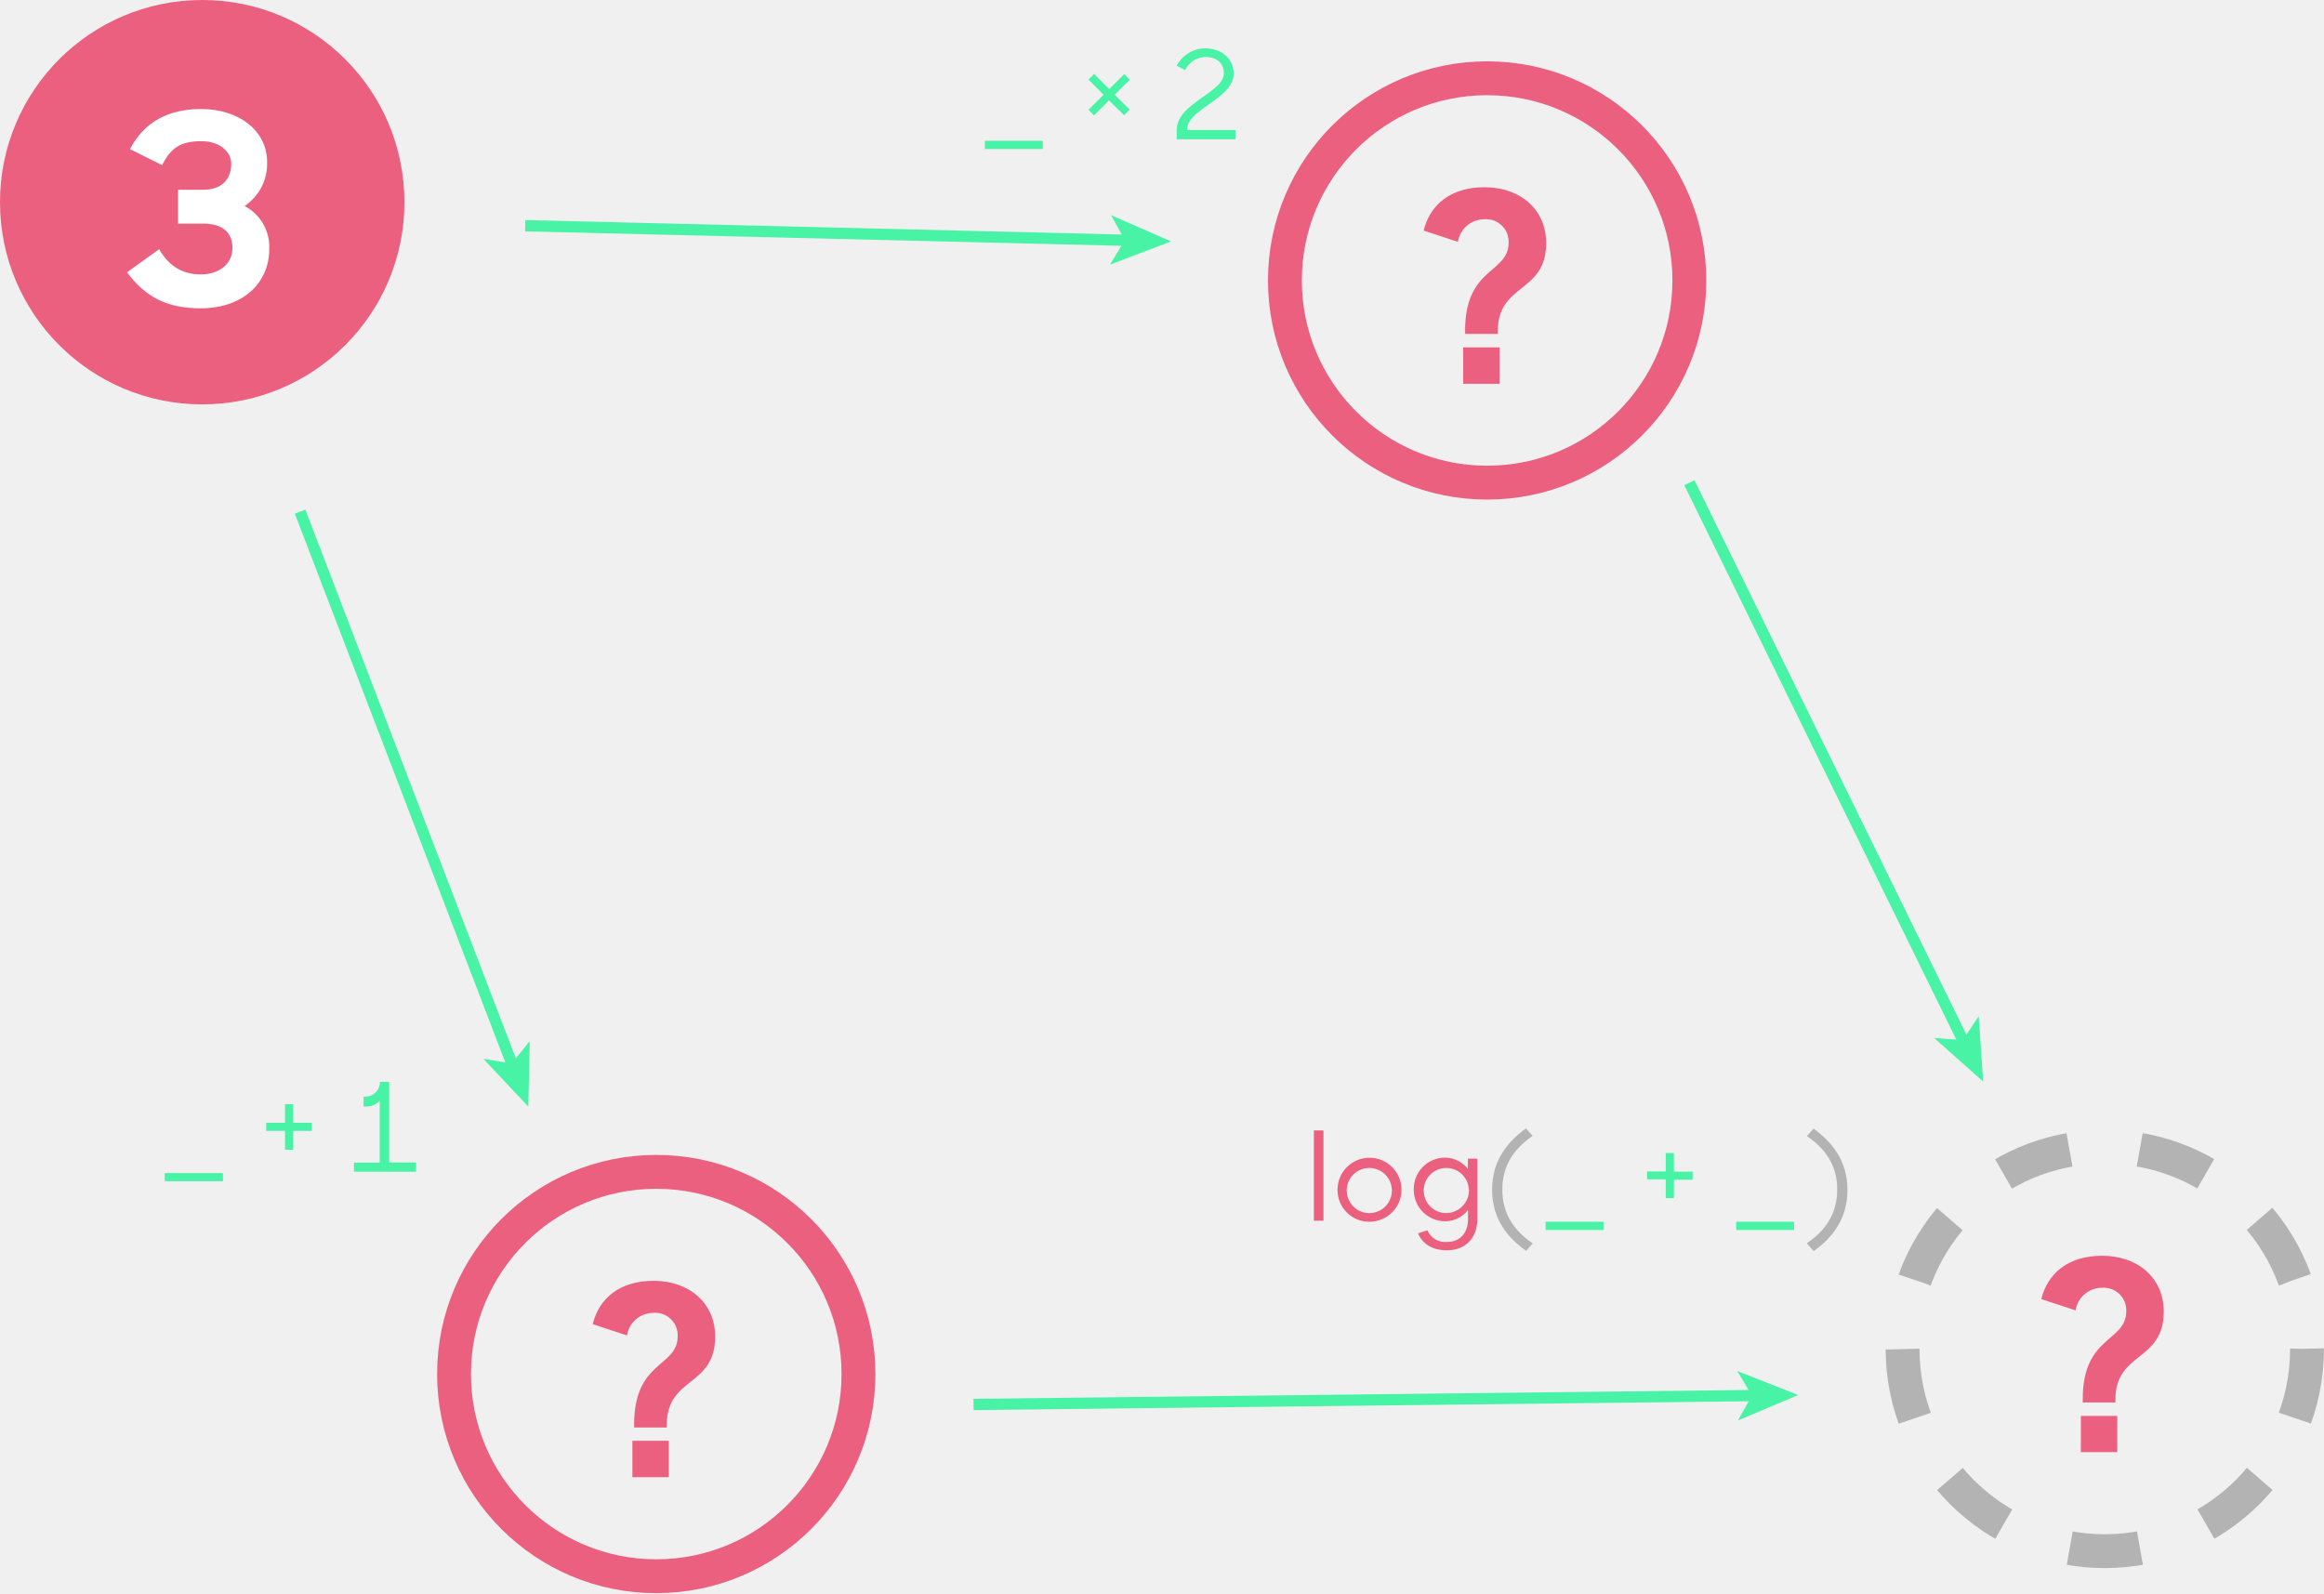
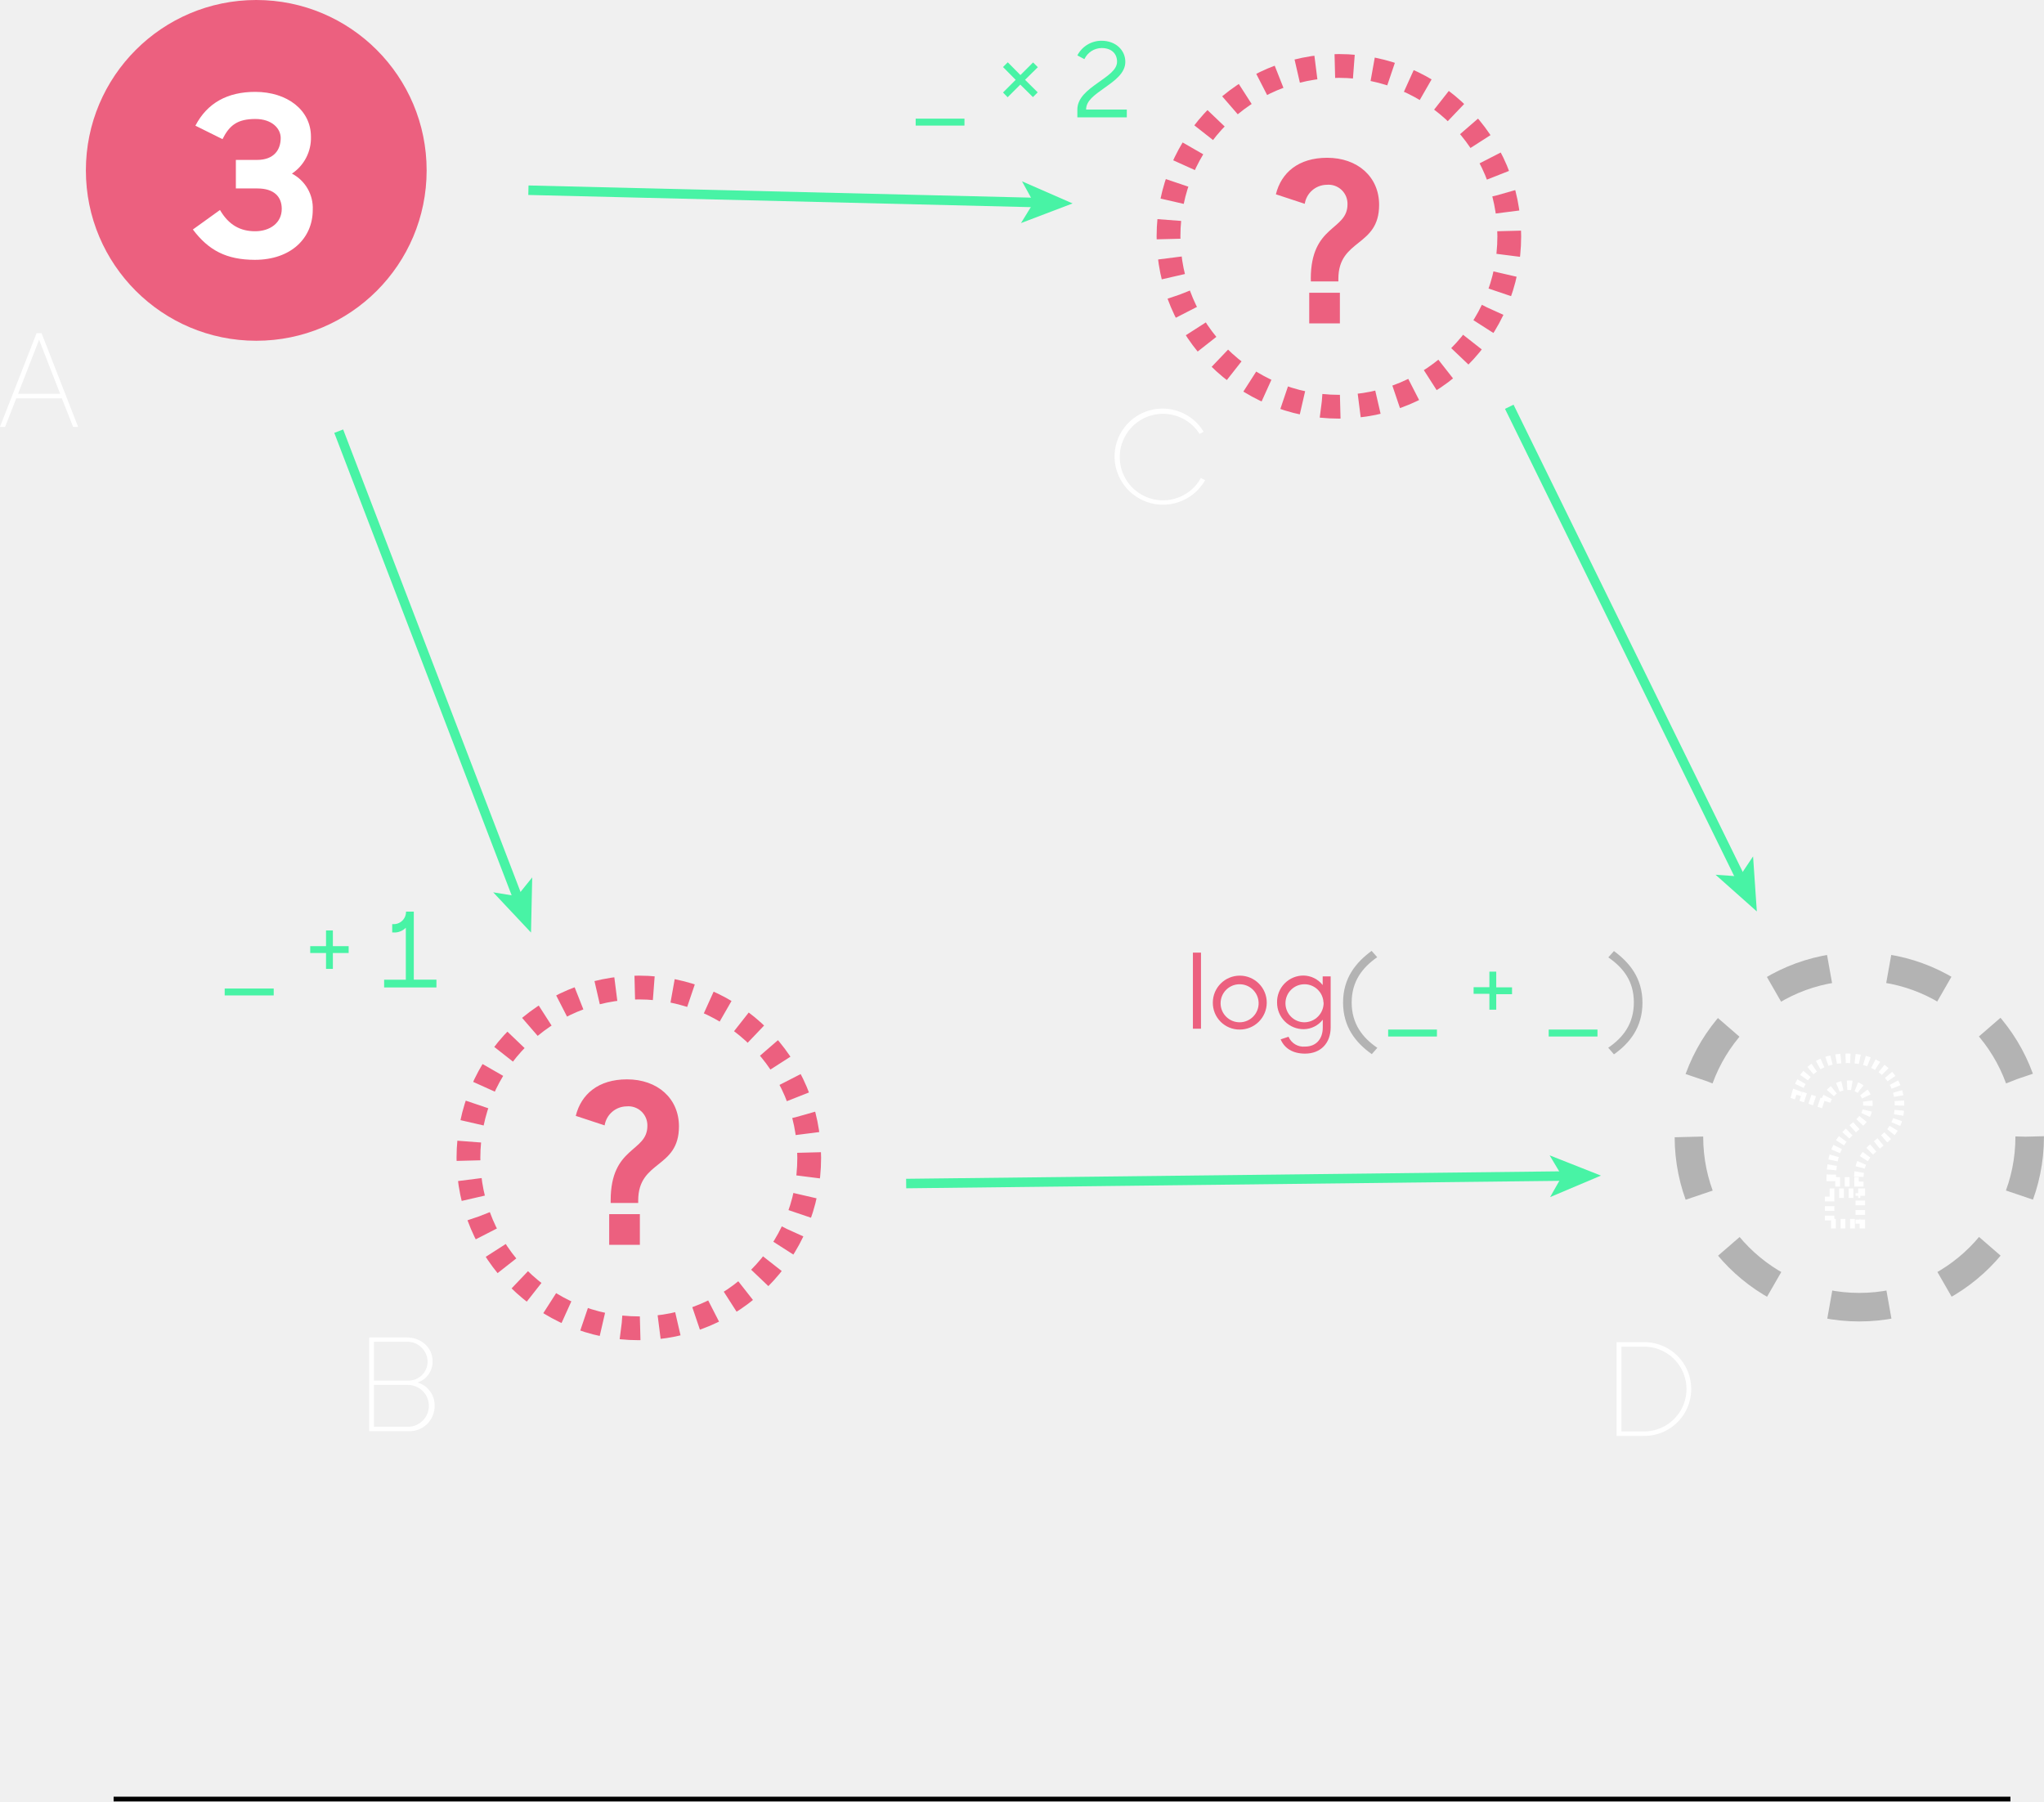
- <svg xmlns="http://www.w3.org/2000/svg" viewBox="0 0 411.78 282.33">
-   <circle cx="35.83" cy="35.83" r="35.83" style="fill:#ec607f" />
-   <path d="M239,173.93l5.7-4.1c1.84,3.16,4.28,4.47,7.39,4.47s5.6-1.74,5.6-4.71c0-2.54-1.6-4.29-5.13-4.29h-4.52v-6h4.43c3.67,0,5-2.21,5-4.61,0-2-1.84-4-5.32-4-3.77,0-5.46,1.32-6.92,4.24l-5.7-2.83c2.5-4.8,6.78-7.11,12.57-7.11,6.78,0,11.73,3.86,11.73,9.42a9,9,0,0,1-4,7.77,8.16,8.16,0,0,1,4.38,7.63c0,5.89-4.52,10.5-12.2,10.5C246.09,180.29,242.32,178.35,239,173.93Z" transform="translate(-216.5 -125.67)" style="fill:#fff" />
-   <circle cx="116.28" cy="243.5" r="35.83" style="fill:none;stroke:#ec607f;stroke-miterlimit:10;stroke-width:6px" />
-   <path d="M328.86,378.11c0-11.44,7.72-10.08,7.72-15.68a4,4,0,0,0-4.38-4.1,4.74,4.74,0,0,0-4.61,4l-6.07-2c1.13-4.57,4.76-7.68,10.78-7.68,6.4,0,10.92,4,10.92,9.89,0,8.95-8.57,7.06-8.57,15.59v0.52h-5.79v-0.52ZM328.53,381H335v6.45h-6.45V381Z" transform="translate(-216.5 -125.67)" style="fill:#ec607f" />
-   <circle cx="263.5" cy="49.7" r="35.83" style="fill:none;stroke:#ec607f;stroke-miterlimit:10;stroke-width:6px" />
-   <path d="M476.09,184.31c0-11.44,7.72-10.08,7.72-15.68a4,4,0,0,0-4.38-4.1,4.74,4.74,0,0,0-4.61,4l-6.07-2c1.13-4.57,4.76-7.68,10.78-7.68,6.4,0,10.93,4,10.93,9.89,0,8.95-8.57,7.06-8.57,15.59v0.52h-5.79v-0.52Zm-0.33,2.92h6.45v6.45h-6.45v-6.45Z" transform="translate(-216.5 -125.67)" style="fill:#ec607f" />
-   <circle cx="372.94" cy="239.06" r="35.83" style="fill:none;stroke:#b3b3b3;stroke-miterlimit:10;stroke-width:6px;stroke-dasharray:12.505,12.505" />
-   <path d="M585.53,373.67c0-11.44,7.72-10.08,7.72-15.68a4,4,0,0,0-4.38-4.1,4.74,4.74,0,0,0-4.61,4l-6.07-2c1.13-4.57,4.76-7.68,10.78-7.68,6.4,0,10.92,4,10.92,9.89,0,8.95-8.57,7.06-8.57,15.59v0.52h-5.79v-0.52Zm-0.33,2.92h6.45V383H585.2v-6.45Z" transform="translate(-216.5 -125.67)" style="fill:#ec607f" />
-   <line x1="53.17" y1="90.67" x2="90.88" y2="188.99" style="fill:none;stroke:#48f3a5;stroke-miterlimit:10;stroke-width:2px" />
-   <polygon points="93.61 196.11 85.66 187.65 90.68 188.46 93.86 184.51 93.61 196.11" style="fill:#48f3a5" />
-   <line x1="93.06" y1="40" x2="199.88" y2="42.59" style="fill:none;stroke:#48f3a5;stroke-miterlimit:10;stroke-width:2px" />
-   <polygon points="207.5 42.78 196.65 46.91 199.31 42.58 196.87 38.13 207.5 42.78" style="fill:#48f3a5" />
-   <line x1="172.5" y1="248.89" x2="310.99" y2="247.31" style="fill:none;stroke:#48f3a5;stroke-miterlimit:10;stroke-width:2px" />
-   <polygon points="318.61 247.22 307.92 251.74 310.42 247.32 307.82 242.96 318.61 247.22" style="fill:#48f3a5" />
-   <line x1="299.33" y1="85.54" x2="348.03" y2="184.82" style="fill:none;stroke:#48f3a5;stroke-miterlimit:10;stroke-width:2px" />
-   <polygon points="351.39 191.67 342.71 183.95 347.78 184.31 350.6 180.09 351.39 191.67" style="fill:#48f3a5" />
-   <path d="M245.69,333.55H256V335H245.69v-1.46Z" transform="translate(-216.5 -125.67)" style="fill:#48f3a5" />
-   <path d="M263.67,324.64H267v-3.3h1.44v3.3h3.32v1.44h-3.32v3.34H267v-3.34h-3.32v-1.44Z" transform="translate(-216.5 -125.67)" style="fill:#48f3a5" />
-   <path d="M279.24,331.7h4.54V320.76a3.31,3.31,0,0,1-2.6,1h-0.26V320H281a2.58,2.58,0,0,0,2.82-2.62h1.64v14.3h4.76v1.64h-11V331.7Z" transform="translate(-216.5 -125.67)" style="fill:#48f3a5" />
-   <path d="M391,150.62h10.26v1.46H391v-1.46Z" transform="translate(-216.5 -125.67)" style="fill:#48f3a5" />
-   <path d="M409.37,145.12l2.66-2.66-2.66-2.69,1-1,2.66,2.69,2.66-2.66,1,1L414,142.45l2.66,2.64-1,1L413,143.46l-2.66,2.66Z" transform="translate(-216.5 -125.67)" style="fill:#48f3a5" />
-   <path d="M425,148.72c0-2.51,2.23-4.15,4.35-5.66,1.94-1.4,4-2.66,4-4.41s-1.22-2.88-3.25-2.88a4.06,4.06,0,0,0-3.62,2.34l-1.48-.79a5.71,5.71,0,0,1,5.09-3.08c3,0,5,2,5,4.43s-2.31,4-4.41,5.5-3.84,2.69-3.84,4.54v0h8.56v1.64H425v-1.68Z" transform="translate(-216.5 -125.67)" style="fill:#48f3a5" />
-   <path d="M449.25,326H451V342h-1.7V326Z" transform="translate(-216.5 -125.67)" style="fill:#ec607f" />
-   <path d="M453.49,336.5a5.67,5.67,0,1,1,5.66,5.68A5.61,5.61,0,0,1,453.49,336.5Zm9.63,0a4,4,0,1,0-4,4.15A4,4,0,0,0,463.12,336.5Z" transform="translate(-216.5 -125.67)" style="fill:#ec607f" />
-   <path d="M467,336.5a5.54,5.54,0,0,1,5.59-5.68,5.21,5.21,0,0,1,4,2V331h1.68v10.72c0,3.32-2.1,5.52-5.39,5.52-2.66,0-4.35-1.18-5.13-3l1.66-.55a3.42,3.42,0,0,0,3.47,2.07c2.38,0,3.73-1.66,3.73-4v-1.66a5.14,5.14,0,0,1-4,2A5.57,5.57,0,0,1,467,336.5Zm9.76,0a4,4,0,1,0-4.08,4.15A4.08,4.08,0,0,0,476.79,336.5Z" transform="translate(-216.5 -125.67)" style="fill:#ec607f" />
-   <path d="M480.88,336.5c0-5.22,2.75-8.47,6-10.87l1.18,1.33c-3.12,2.18-5.37,5.07-5.37,9.52s2.23,7.38,5.39,9.54l-1.16,1.33C483.61,345,480.88,341.7,480.88,336.5Z" transform="translate(-216.5 -125.67)" style="fill:#b3b3b3" />
-   <path d="M490.36,342.18h10.26v1.46H490.36v-1.46Z" transform="translate(-216.5 -125.67)" style="fill:#48f3a5" />
-   <path d="M508.33,333.27h3.32V330h1.44v3.3h3.32v1.44h-3.32V338h-1.44v-3.34h-3.32v-1.44Z" transform="translate(-216.5 -125.67)" style="fill:#48f3a5" />
-   <path d="M524.12,342.18h10.26v1.46H524.12v-1.46Z" transform="translate(-216.5 -125.67)" style="fill:#48f3a5" />
-   <path d="M536.66,327l1.18-1.33c3.25,2.4,6,5.66,6,10.87s-2.73,8.54-6,10.85L536.64,346c3.17-2.16,5.39-5.07,5.39-9.54S539.78,329.16,536.66,327Z" transform="translate(-216.5 -125.67)" style="fill:#b3b3b3" />
+ <svg xmlns="http://www.w3.org/2000/svg" viewBox="0 0 429.84 378.83">
+   <circle cx="53.89" cy="35.83" r="35.83" style="fill:#ec607f" />
+   <path d="M239,173.93l5.7-4.1c1.84,3.16,4.28,4.47,7.39,4.47s5.6-1.74,5.6-4.71c0-2.54-1.6-4.29-5.13-4.29h-4.52v-6h4.43c3.67,0,5-2.21,5-4.61,0-2-1.84-4-5.32-4-3.77,0-5.46,1.32-6.92,4.24l-5.7-2.83c2.5-4.8,6.78-7.11,12.57-7.11,6.78,0,11.73,3.86,11.73,9.42a9,9,0,0,1-4,7.77,8.16,8.16,0,0,1,4.38,7.63c0,5.89-4.52,10.5-12.2,10.5C246.09,180.29,242.32,178.35,239,173.93Z" transform="translate(-198.44 -125.67)" style="fill:#fff" />
+   <circle cx="134.34" cy="243.5" r="35.83" style="fill:none;stroke:#ec607f;stroke-miterlimit:10;stroke-width:5px;stroke-dasharray:4" />
+   <path d="M326.86,378.11c0-11.44,7.72-10.08,7.72-15.68a4,4,0,0,0-4.38-4.1,4.74,4.74,0,0,0-4.61,4l-6.07-2c1.13-4.57,4.76-7.68,10.78-7.68,6.4,0,10.92,4,10.92,9.89,0,8.95-8.57,7.06-8.57,15.59v0.52h-5.79v-0.52ZM326.53,381H333v6.45h-6.45V381Z" transform="translate(-198.44 -125.67)" style="fill:#ec607f" />
+   <circle cx="281.56" cy="49.7" r="35.83" style="fill:none;stroke:#ec607f;stroke-miterlimit:10;stroke-width:5px;stroke-dasharray:4" />
+   <path d="M474.09,184.31c0-11.44,7.72-10.08,7.72-15.68a4,4,0,0,0-4.38-4.1,4.74,4.74,0,0,0-4.61,4l-6.07-2c1.13-4.57,4.76-7.68,10.78-7.68,6.4,0,10.93,4,10.93,9.89,0,8.95-8.57,7.06-8.57,15.59v0.52h-5.79v-0.52Zm-0.33,2.92h6.45v6.45h-6.45v-6.45Z" transform="translate(-198.44 -125.67)" style="fill:#ec607f" />
+   <circle cx="391" cy="239.06" r="35.83" style="fill:none;stroke:#b3b3b3;stroke-miterlimit:10;stroke-width:6px;stroke-dasharray:12.505,12.505" />
+   <path d="M583.53,373.67c0-11.44,7.72-10.08,7.72-15.68a4,4,0,0,0-4.38-4.1,4.74,4.74,0,0,0-4.61,4l-6.07-2c1.13-4.57,4.76-7.68,10.78-7.68,6.4,0,10.92,4,10.92,9.89,0,8.95-8.57,7.06-8.57,15.59v0.52h-5.79v-0.52Zm-0.33,2.92h6.45V383H583.2v-6.45Z" transform="translate(-198.44 -125.67)" style="fill:none;stroke:#fff;stroke-miterlimit:10;stroke-width:2px;stroke-dasharray:1" />
+   <line x1="71.23" y1="90.67" x2="108.94" y2="188.99" style="fill:none;stroke:#48f3a5;stroke-miterlimit:10;stroke-width:2px" />
+   <polygon points="111.67 196.11 103.72 187.65 108.74 188.46 111.92 184.51 111.67 196.11" style="fill:#48f3a5" />
+   <line x1="111.12" y1="40" x2="217.94" y2="42.59" style="fill:none;stroke:#48f3a5;stroke-miterlimit:10;stroke-width:2px" />
+   <polygon points="225.56 42.78 214.71 46.91 217.37 42.58 214.92 38.13 225.56 42.78" style="fill:#48f3a5" />
+   <line x1="190.56" y1="248.89" x2="329.05" y2="247.31" style="fill:none;stroke:#48f3a5;stroke-miterlimit:10;stroke-width:2px" />
+   <polygon points="336.67 247.22 325.98 251.74 328.48 247.32 325.88 242.96 336.67 247.22" style="fill:#48f3a5" />
+   <line x1="317.39" y1="85.54" x2="366.09" y2="184.82" style="fill:none;stroke:#48f3a5;stroke-miterlimit:10;stroke-width:2px" />
+   <polygon points="369.45 191.67 360.77 183.95 365.84 184.31 368.66 180.09 369.45 191.67" style="fill:#48f3a5" />
+   <path d="M245.69,333.55H256V335H245.69v-1.46Z" transform="translate(-198.44 -125.67)" style="fill:#48f3a5" />
+   <path d="M263.67,324.64H267v-3.3h1.44v3.3h3.32v1.44h-3.32v3.34H267v-3.34h-3.32v-1.44Z" transform="translate(-198.44 -125.67)" style="fill:#48f3a5" />
+   <path d="M279.24,331.7h4.54V320.76a3.31,3.31,0,0,1-2.6,1h-0.26V320H281a2.58,2.58,0,0,0,2.82-2.62h1.64v14.3h4.76v1.64h-11V331.7Z" transform="translate(-198.44 -125.67)" style="fill:#48f3a5" />
+   <path d="M391,150.62h10.26v1.46H391v-1.46Z" transform="translate(-198.44 -125.67)" style="fill:#48f3a5" />
+   <path d="M409.37,145.12l2.66-2.66-2.66-2.69,1-1,2.66,2.69,2.66-2.66,1,1L414,142.45l2.66,2.64-1,1L413,143.46l-2.66,2.66Z" transform="translate(-198.44 -125.67)" style="fill:#48f3a5" />
+   <path d="M425,148.72c0-2.51,2.23-4.15,4.35-5.66,1.94-1.4,4-2.66,4-4.41s-1.22-2.88-3.25-2.88a4.06,4.06,0,0,0-3.62,2.34l-1.48-.79a5.71,5.71,0,0,1,5.09-3.08c3,0,5,2,5,4.43s-2.31,4-4.41,5.5-3.84,2.69-3.84,4.54v0h8.56v1.64H425v-1.68Z" transform="translate(-198.44 -125.67)" style="fill:#48f3a5" />
+   <path d="M449.25,326H451V342h-1.7V326Z" transform="translate(-198.44 -125.67)" style="fill:#ec607f" />
+   <path d="M453.49,336.5a5.67,5.67,0,1,1,5.66,5.68A5.61,5.61,0,0,1,453.49,336.5Zm9.63,0a4,4,0,1,0-4,4.15A4,4,0,0,0,463.12,336.5Z" transform="translate(-198.44 -125.67)" style="fill:#ec607f" />
+   <path d="M467,336.5a5.54,5.54,0,0,1,5.59-5.68,5.21,5.21,0,0,1,4,2V331h1.68v10.72c0,3.32-2.1,5.52-5.39,5.52-2.66,0-4.35-1.18-5.13-3l1.66-.55a3.42,3.42,0,0,0,3.47,2.07c2.38,0,3.73-1.66,3.73-4v-1.66a5.14,5.14,0,0,1-4,2A5.57,5.57,0,0,1,467,336.5Zm9.76,0a4,4,0,1,0-4.08,4.15A4.08,4.08,0,0,0,476.79,336.5Z" transform="translate(-198.44 -125.67)" style="fill:#ec607f" />
+   <path d="M480.88,336.5c0-5.22,2.75-8.47,6-10.87l1.18,1.33c-3.12,2.18-5.37,5.07-5.37,9.52s2.23,7.38,5.39,9.54l-1.16,1.33C483.61,345,480.88,341.7,480.88,336.5Z" transform="translate(-198.44 -125.67)" style="fill:#b3b3b3" />
+   <path d="M490.36,342.18h10.26v1.46H490.36v-1.46Z" transform="translate(-198.44 -125.67)" style="fill:#48f3a5" />
+   <path d="M508.33,333.27h3.32V330h1.44v3.3h3.32v1.44h-3.32V338h-1.44v-3.34h-3.32v-1.44Z" transform="translate(-198.44 -125.67)" style="fill:#48f3a5" />
+   <path d="M524.12,342.18h10.26v1.46H524.12v-1.46Z" transform="translate(-198.44 -125.67)" style="fill:#48f3a5" />
+   <path d="M536.66,327l1.18-1.33c3.25,2.4,6,5.66,6,10.87s-2.73,8.54-6,10.85L536.64,346c3.17-2.16,5.39-5.07,5.39-9.54S539.78,329.16,536.66,327Z" transform="translate(-198.44 -125.67)" style="fill:#b3b3b3" />
+   <path d="M206.13,195.74h1.05l7.69,19.7h-1.05l-2.38-6h-9.58l-2.35,6h-1.08Zm-3.89,12.74h8.85l-4.43-11.36Z" transform="translate(-198.44 -125.67)" style="fill:#fff" />
+   <path d="M276.08,406.92h7.85c3.1,0,5.48,2.13,5.48,5a4.6,4.6,0,0,1-3.16,4.48,5,5,0,0,1,3.59,4.94,5.27,5.27,0,0,1-5.56,5.29h-8.21V406.92Zm1,0.92V416h7.1a4,4,0,0,0,4.18-4.08,4.24,4.24,0,0,0-4.48-4.08h-6.8Zm0,9.07v8.8h7.15a4.4,4.4,0,1,0,0-8.8h-7.18Z" transform="translate(-198.44 -125.67)" style="fill:#fff" />
+   <path d="M432.82,221.7a10.1,10.1,0,0,1,18.73-5.26l-0.84.49a9.1,9.1,0,1,0,.27,9.26l0.89,0.46A10.19,10.19,0,0,1,432.82,221.7Z" transform="translate(-198.44 -125.67)" style="fill:#fff" />
+   <path d="M538.41,407.92h5.51a9.86,9.86,0,1,1,0,19.71h-5.53V407.92Zm1,0.95v17.81h4.48a8.91,8.91,0,1,0,0-17.81h-4.45Z" transform="translate(-198.44 -125.67)" style="fill:#fff" />
+   <line x1="23.89" y1="378.33" x2="422.78" y2="378.33" style="fill:none;stroke:#000;stroke-miterlimit:10" />
</svg>
